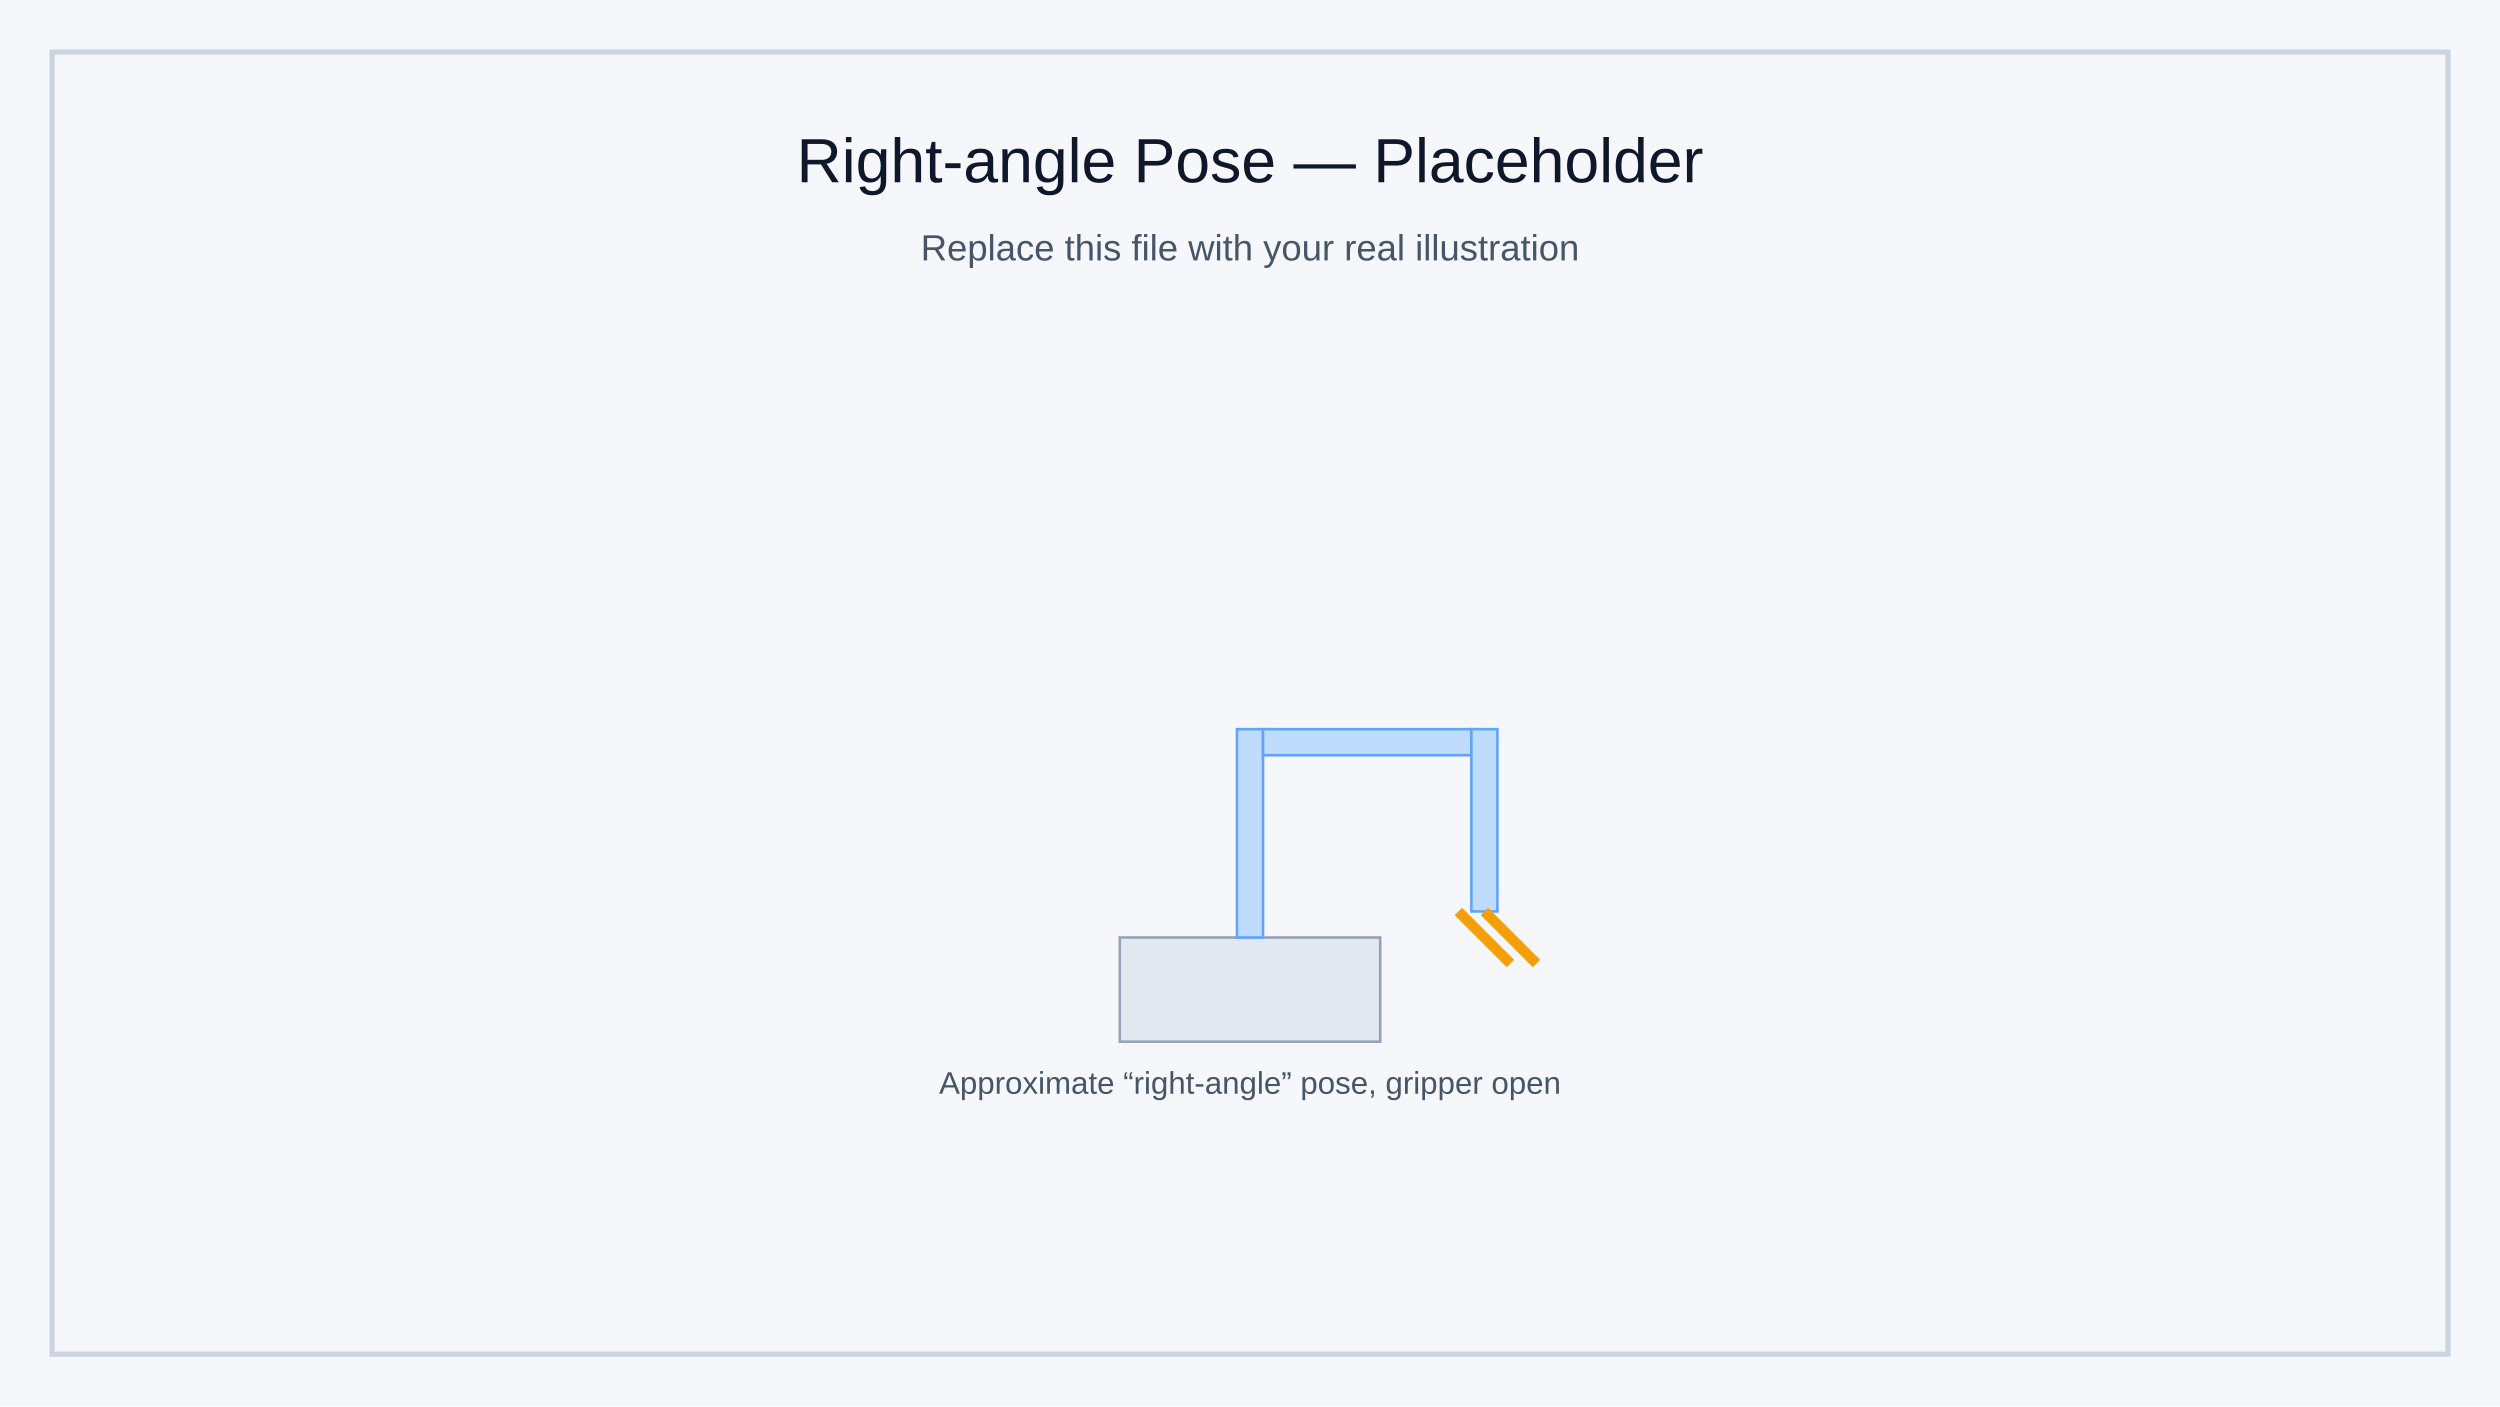
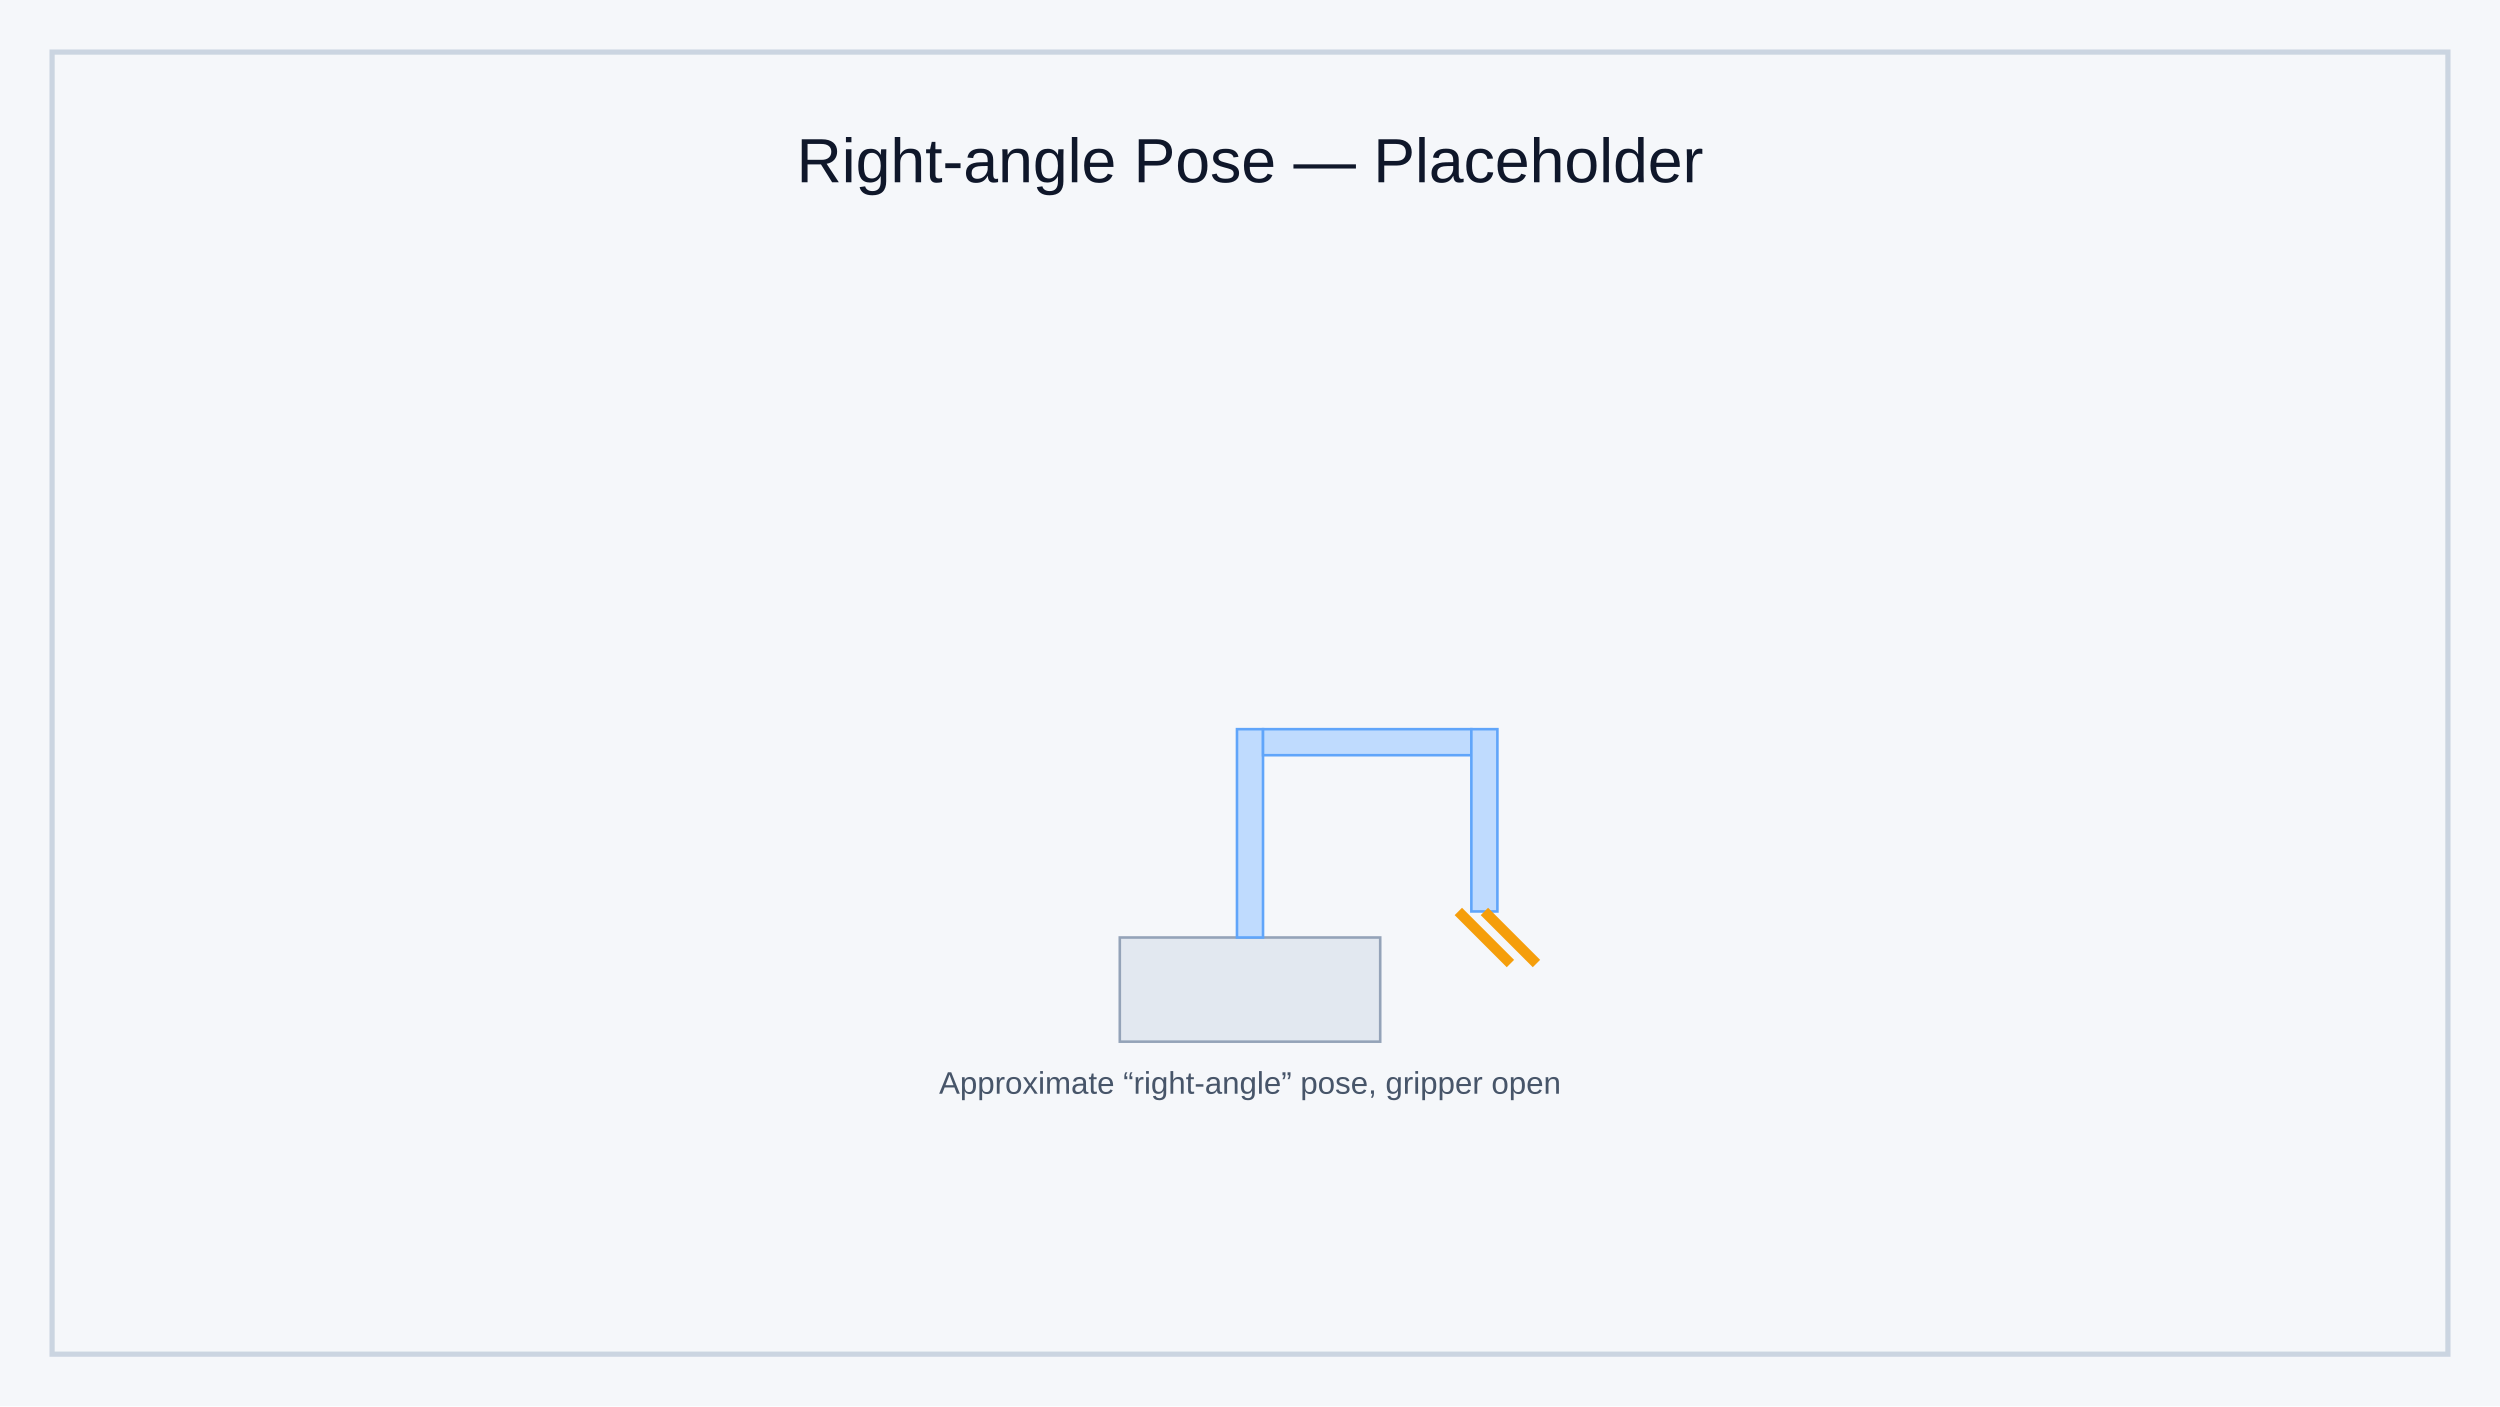
<svg xmlns="http://www.w3.org/2000/svg" width="960" height="540" viewBox="0 0 960 540">
  <rect width="100%" height="100%" fill="#F5F7FA" />
  <rect x="20" y="20" width="920" height="500" fill="none" stroke="#CBD5E1" stroke-width="2" />
  <text x="480" y="70" text-anchor="middle" font-family="Arial, sans-serif" font-size="24" fill="#0F172A">Right-angle Pose — Placeholder</text>
-   <text x="480" y="100" text-anchor="middle" font-family="Arial, sans-serif" font-size="14" fill="#475569">Replace this file with your real illustration</text>
  <rect x="430" y="360" width="100" height="40" fill="#E2E8F0" stroke="#94A3B8" />
  <rect x="475" y="280" width="10" height="80" fill="#BFDBFE" stroke="#60A5FA" />
  <rect x="485" y="280" width="80" height="10" fill="#BFDBFE" stroke="#60A5FA" />
  <rect x="565" y="280" width="10" height="70" fill="#BFDBFE" stroke="#60A5FA" />
  <line x1="560" y1="350" x2="580" y2="370" stroke="#F59E0B" stroke-width="4" />
  <line x1="570" y1="350" x2="590" y2="370" stroke="#F59E0B" stroke-width="4" />
  <text x="480" y="420" text-anchor="middle" font-family="Arial, sans-serif" font-size="12" fill="#475569">Approximate “right-angle” pose, gripper open</text>
</svg>
